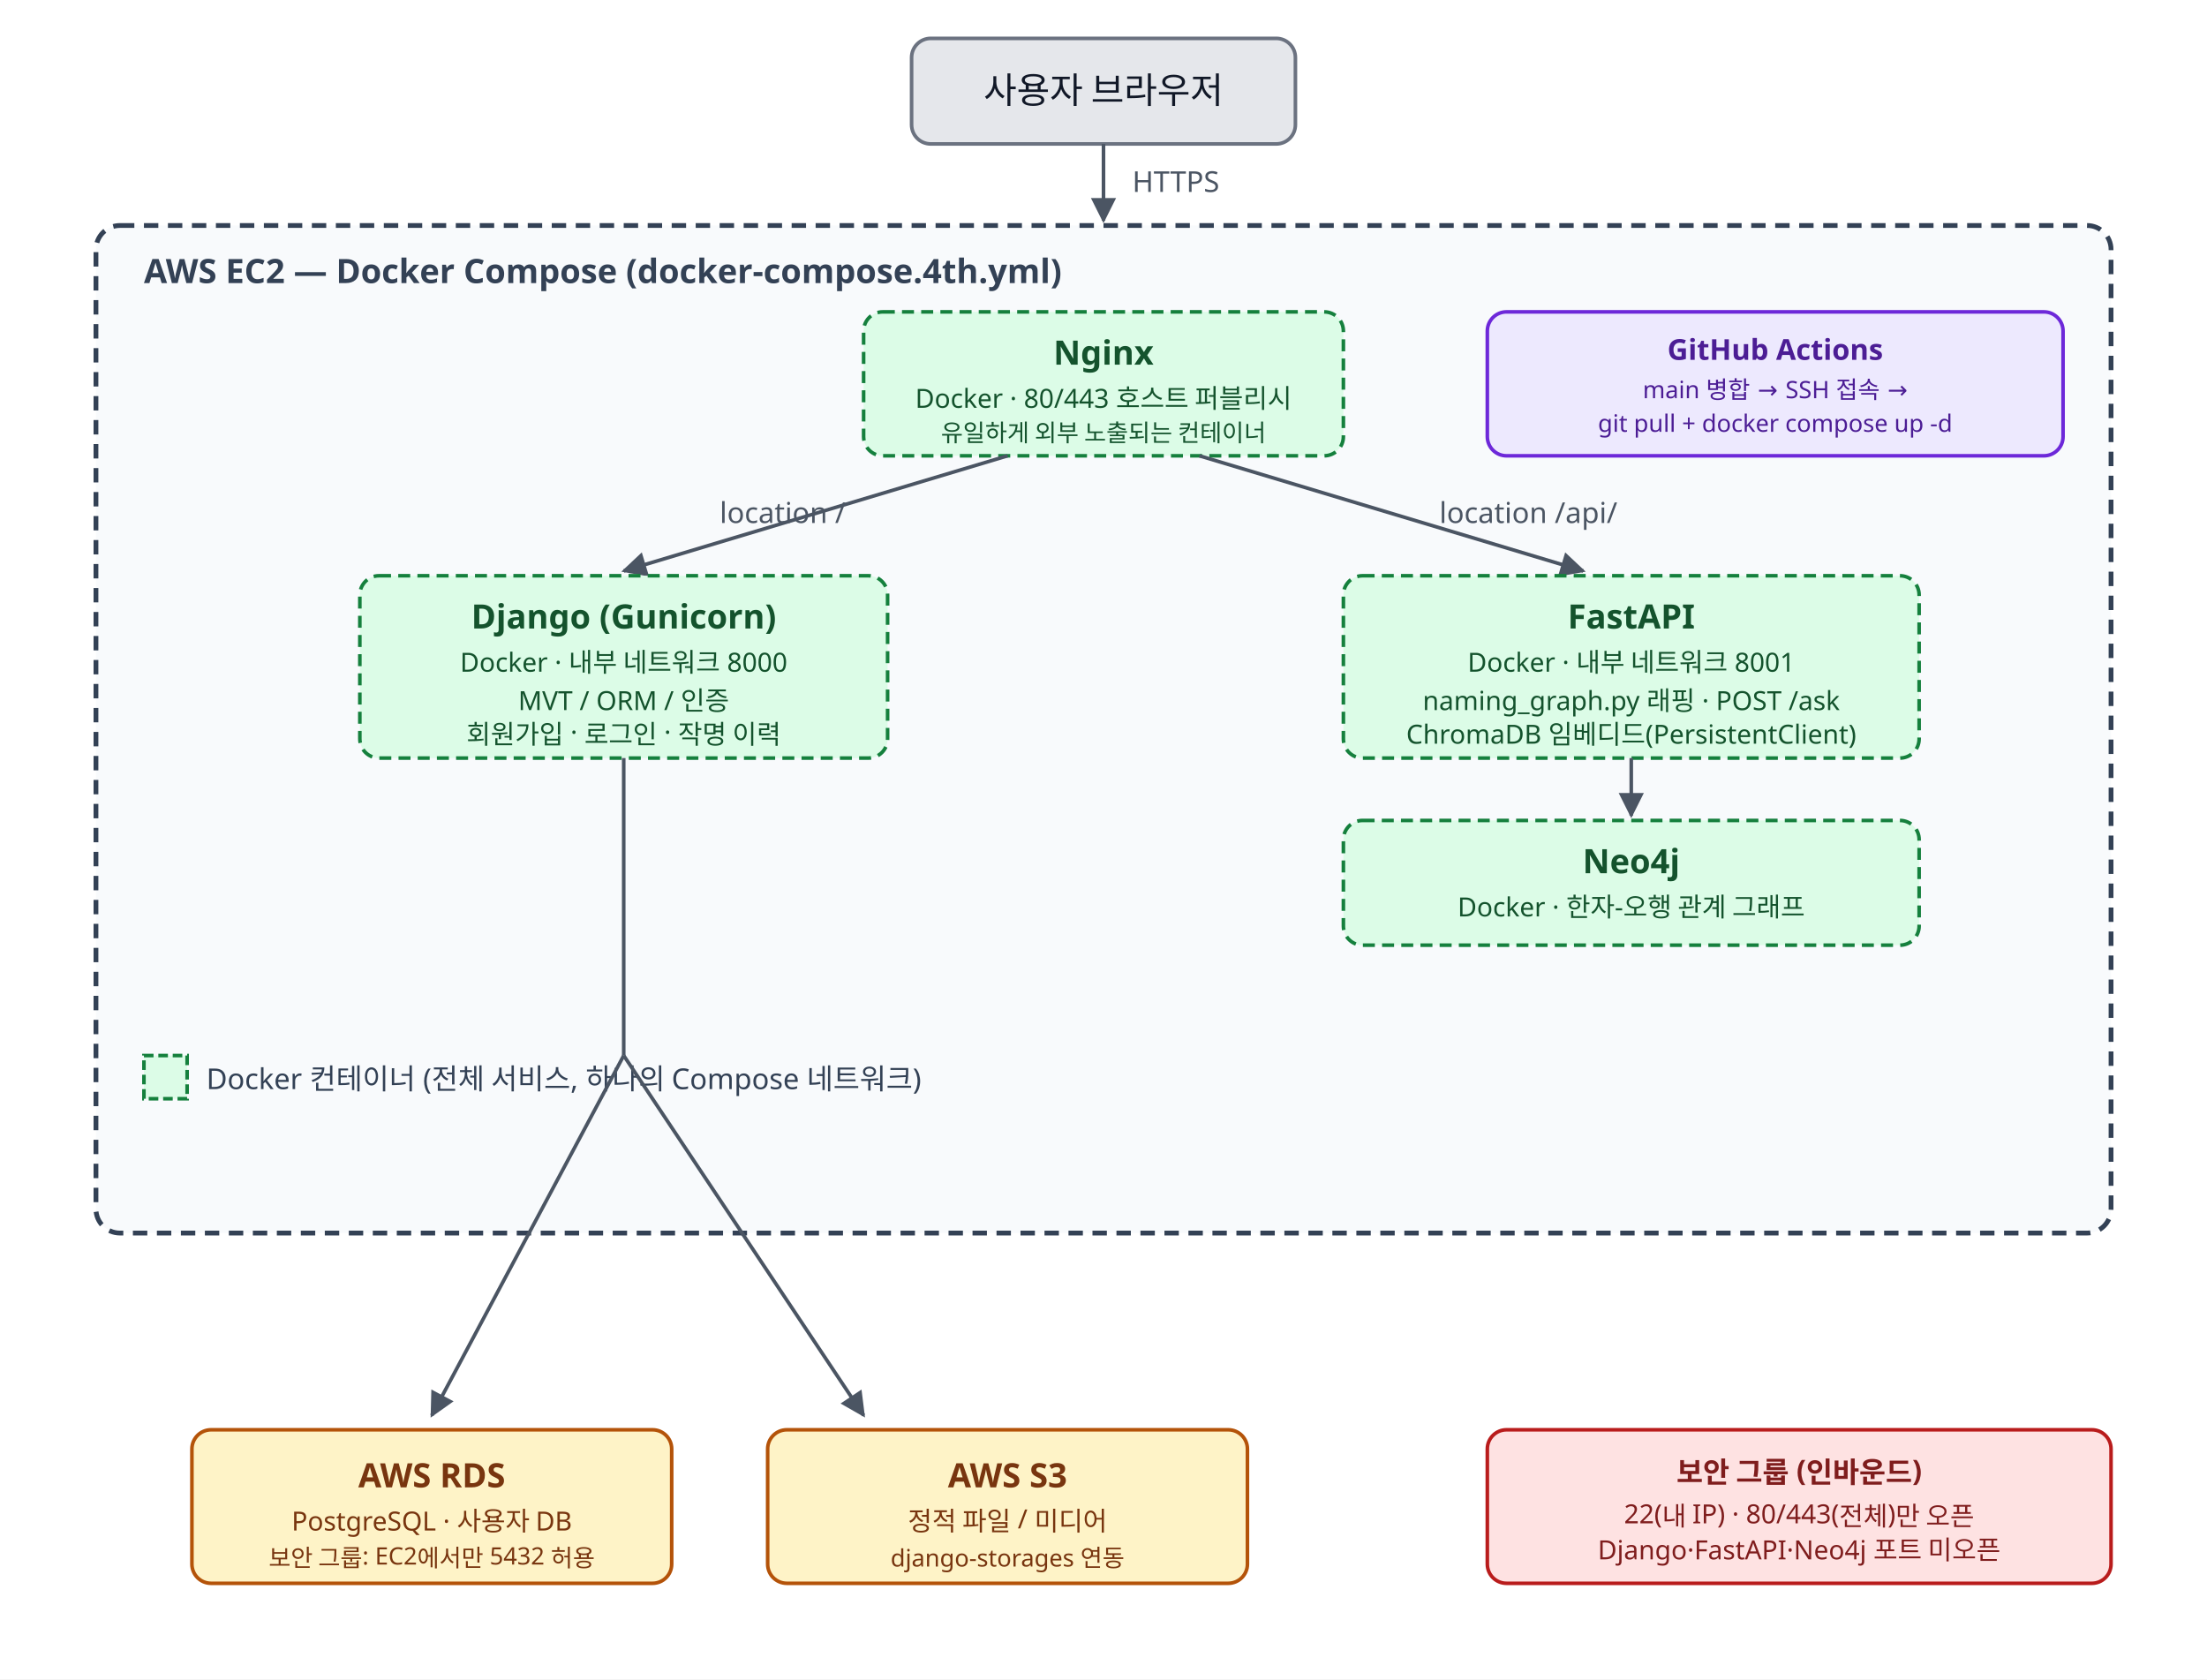
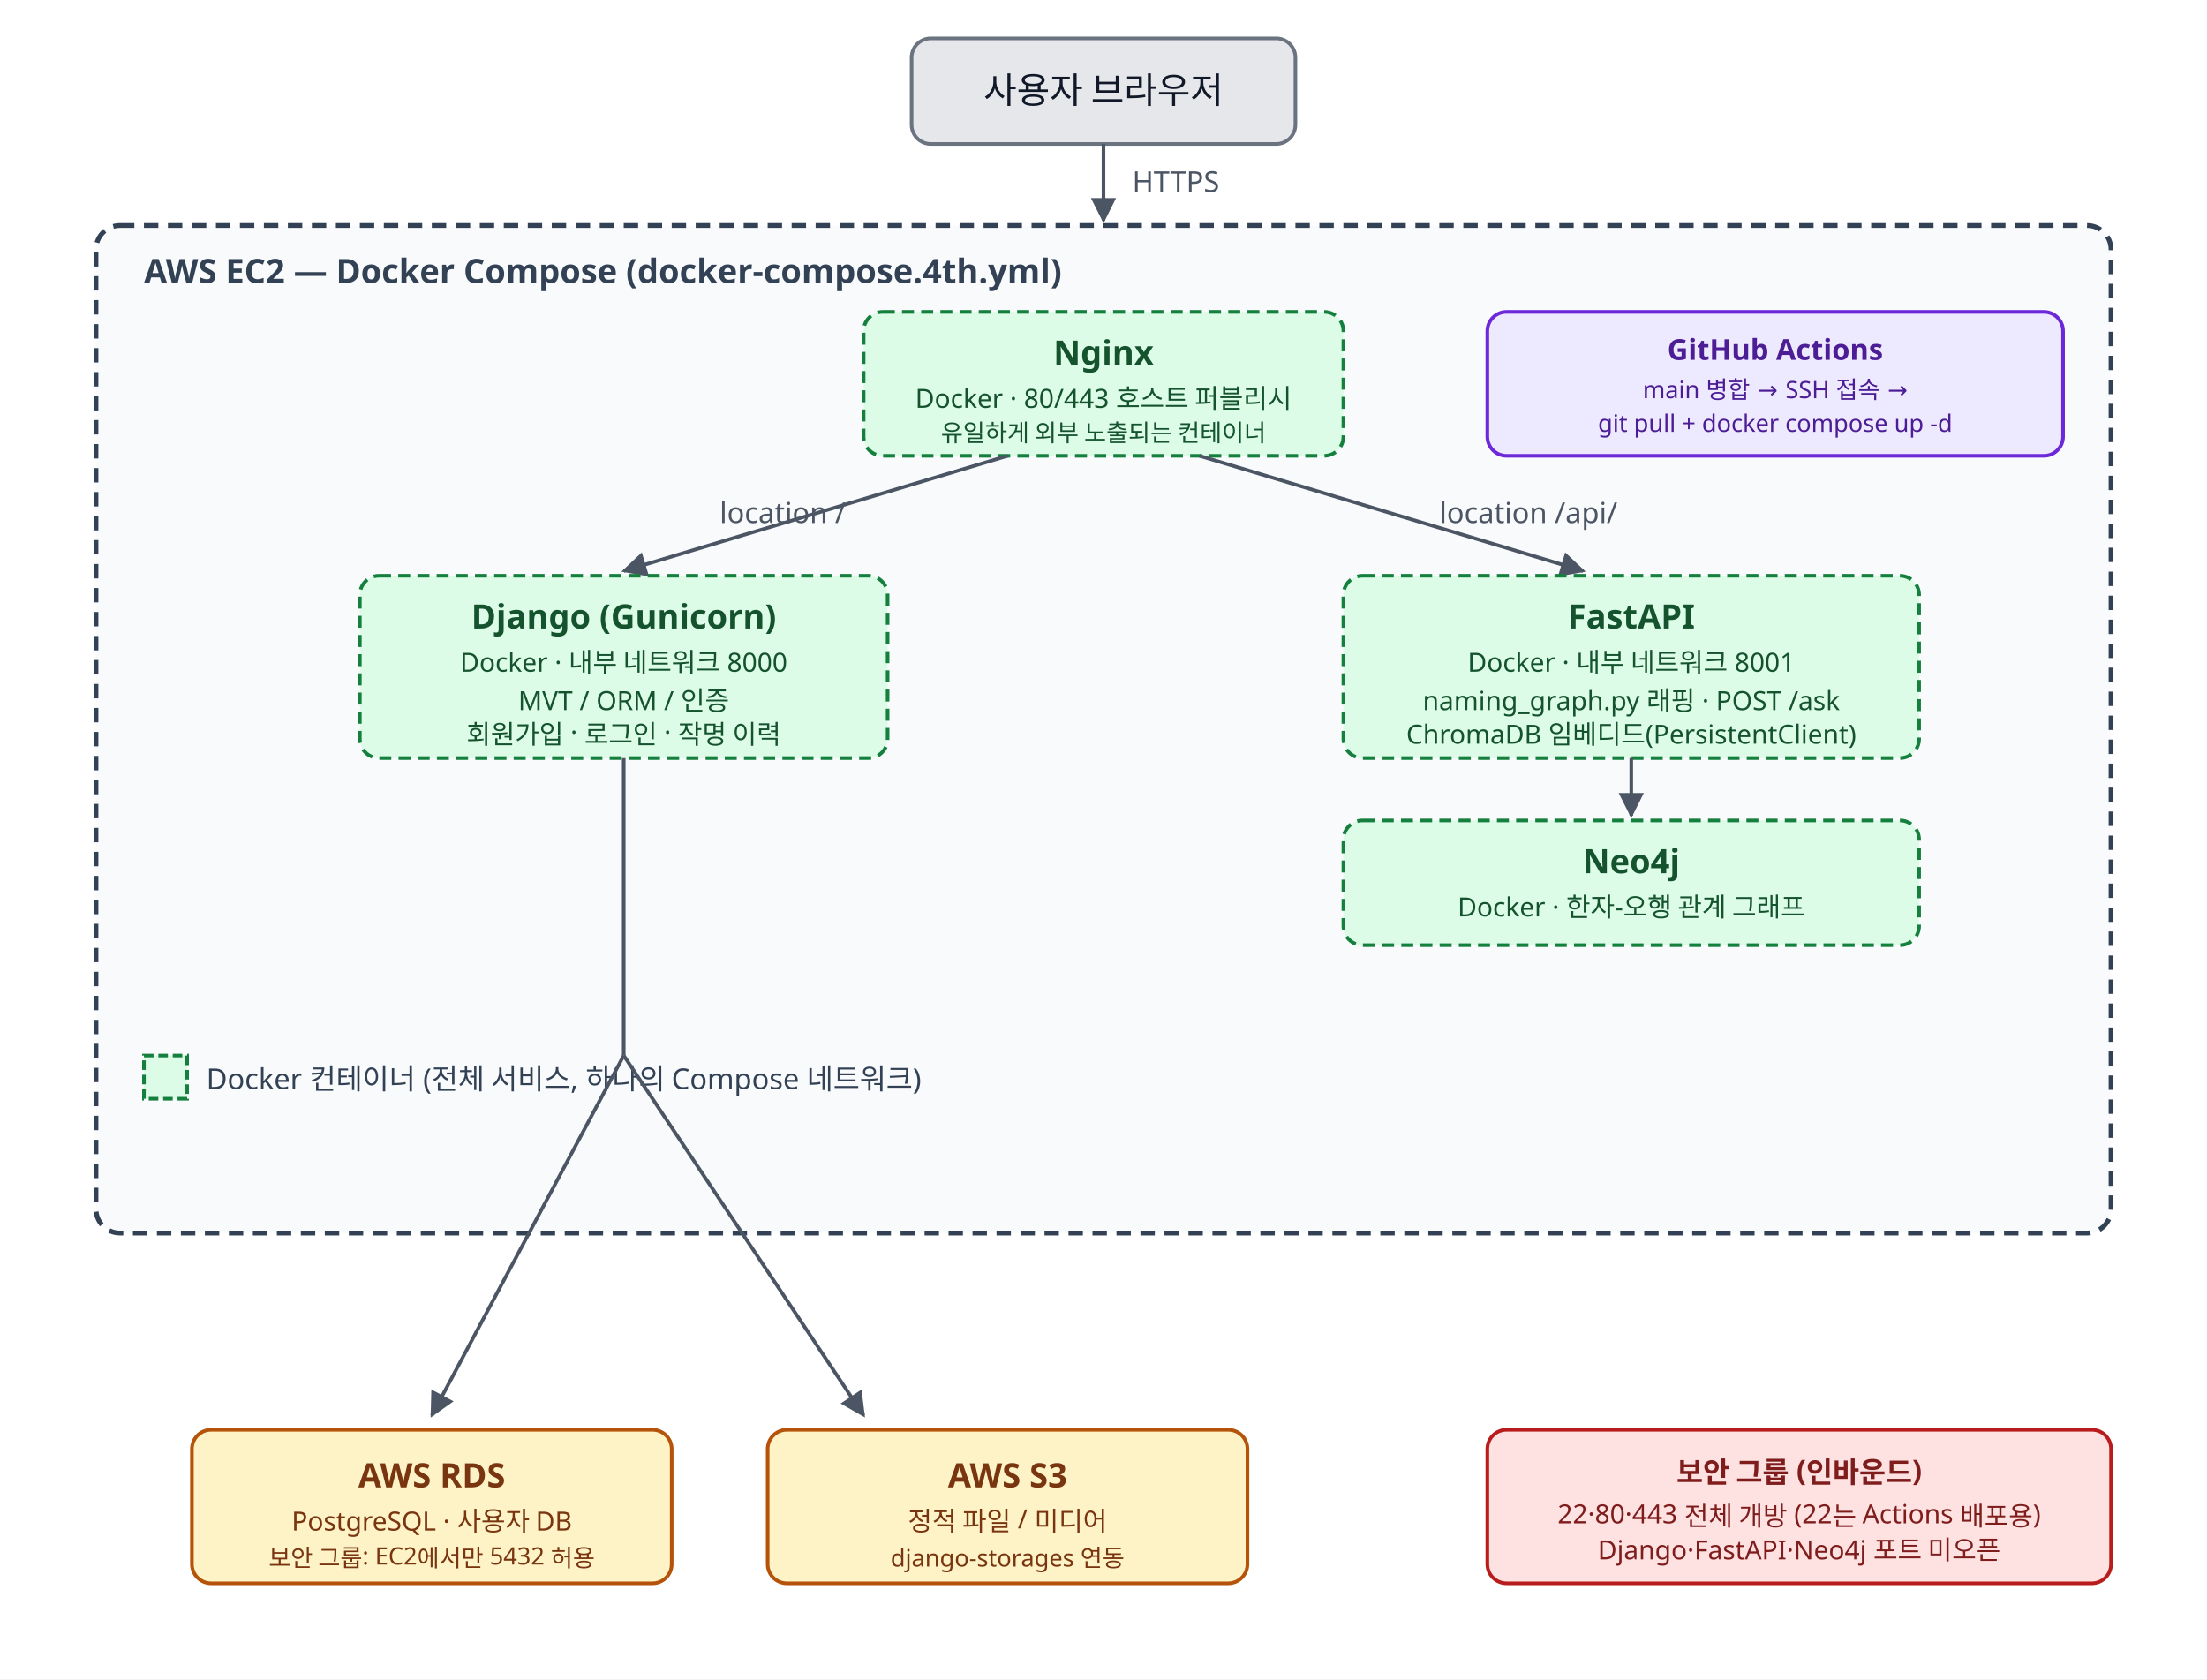
<svg xmlns="http://www.w3.org/2000/svg" width="920" height="700" viewBox="0 0 920 700" font-family="Segoe UI, Malgun Gothic, sans-serif">
  <defs>
    <marker id="arrow" viewBox="0 0 10 10" refX="9" refY="5" markerWidth="7" markerHeight="7" orient="auto-start-reverse">
      <path d="M 0 0 L 10 5 L 0 10 z" fill="#4b5563" />
    </marker>
  </defs>
  <rect width="920" height="700" fill="#ffffff" />
  <rect x="380" y="16" width="160" height="44" rx="8" fill="#e5e7eb" stroke="#6b7280" stroke-width="1.5" />
  <text x="460" y="43" text-anchor="middle" font-size="15" fill="#111827">사용자 브라우저</text>
  <line x1="460" y1="60" x2="460" y2="92" stroke="#4b5563" stroke-width="1.5" marker-end="url(#arrow)" />
  <text x="472" y="80" font-size="12" fill="#4b5563">HTTPS</text>
  <rect x="40" y="94" width="840" height="420" rx="10" fill="#f8fafc" stroke="#334155" stroke-width="2" stroke-dasharray="6 4" />
  <text x="60" y="118" font-size="14" font-weight="bold" fill="#334155">AWS EC2 — Docker Compose (docker-compose.4th.yml)</text>
  <rect x="360" y="130" width="200" height="60" rx="8" fill="#dcfce7" stroke="#15803d" stroke-width="1.5" stroke-dasharray="5 3" />
  <text x="460" y="152" text-anchor="middle" font-size="14" font-weight="bold" fill="#14532d">Nginx</text>
  <text x="460" y="170" text-anchor="middle" font-size="11" fill="#14532d">Docker · 80/443 호스트 퍼블리시</text>
  <text x="460" y="184" text-anchor="middle" font-size="10" fill="#14532d">유일하게 외부 노출되는 컨테이너</text>
  <line x1="420" y1="190" x2="260" y2="238" stroke="#4b5563" stroke-width="1.5" marker-end="url(#arrow)" />
  <text x="300" y="218" font-size="12" fill="#4b5563">location /</text>
  <line x1="500" y1="190" x2="660" y2="238" stroke="#4b5563" stroke-width="1.5" marker-end="url(#arrow)" />
  <text x="600" y="218" font-size="12" fill="#4b5563">location /api/</text>
  <rect x="150" y="240" width="220" height="76" rx="8" fill="#dcfce7" stroke="#15803d" stroke-width="1.5" stroke-dasharray="5 3" />
  <text x="260" y="262" text-anchor="middle" font-size="14" font-weight="bold" fill="#14532d">Django (Gunicorn)</text>
  <text x="260" y="280" text-anchor="middle" font-size="11" fill="#14532d">Docker · 내부 네트워크 8000</text>
  <text x="260" y="296" text-anchor="middle" font-size="11" fill="#14532d">MVT / ORM / 인증</text>
  <text x="260" y="310" text-anchor="middle" font-size="11" fill="#14532d">회원가입 · 로그인 · 작명 이력</text>
  <rect x="560" y="240" width="240" height="76" rx="8" fill="#dcfce7" stroke="#15803d" stroke-width="1.5" stroke-dasharray="5 3" />
  <text x="680" y="262" text-anchor="middle" font-size="14" font-weight="bold" fill="#14532d">FastAPI</text>
  <text x="680" y="280" text-anchor="middle" font-size="11" fill="#14532d">Docker · 내부 네트워크 8001</text>
  <text x="680" y="296" text-anchor="middle" font-size="11" fill="#14532d">naming_graph.py 래핑 · POST /ask</text>
  <text x="680" y="310" text-anchor="middle" font-size="11" fill="#14532d">ChromaDB 임베디드(PersistentClient)</text>
  <line x1="680" y1="316" x2="680" y2="340" stroke="#4b5563" stroke-width="1.5" marker-end="url(#arrow)" />
  <rect x="560" y="342" width="240" height="52" rx="8" fill="#dcfce7" stroke="#15803d" stroke-width="1.5" stroke-dasharray="5 3" />
  <text x="680" y="364" text-anchor="middle" font-size="14" font-weight="bold" fill="#14532d">Neo4j</text>
  <text x="680" y="382" text-anchor="middle" font-size="11" fill="#14532d">Docker · 한자-오행 관계 그래프</text>
  <rect x="60" y="440" width="18" height="18" fill="#dcfce7" stroke="#15803d" stroke-width="1.5" stroke-dasharray="4 2" />
  <text x="86" y="454" font-size="12" fill="#334155">Docker 컨테이너 (전체 서비스, 하나의 Compose 네트워크)</text>
  <line x1="260" y1="316" x2="260" y2="440" stroke="#4b5563" stroke-width="1.5" />
  <line x1="260" y1="440" x2="180" y2="590" stroke="#4b5563" stroke-width="1.5" marker-end="url(#arrow)" />
  <line x1="260" y1="440" x2="360" y2="590" stroke="#4b5563" stroke-width="1.5" marker-end="url(#arrow)" />
  <rect x="80" y="596" width="200" height="64" rx="8" fill="#fef3c7" stroke="#b45309" stroke-width="1.5" />
  <text x="180" y="620" text-anchor="middle" font-size="14" font-weight="bold" fill="#78350f">AWS RDS</text>
  <text x="180" y="638" text-anchor="middle" font-size="11" fill="#78350f">PostgreSQL · 사용자 DB</text>
  <text x="180" y="653" text-anchor="middle" font-size="10" fill="#78350f">보안 그룹: EC2에서만 5432 허용</text>
  <rect x="320" y="596" width="200" height="64" rx="8" fill="#fef3c7" stroke="#b45309" stroke-width="1.5" />
  <text x="420" y="620" text-anchor="middle" font-size="14" font-weight="bold" fill="#78350f">AWS S3</text>
  <text x="420" y="638" text-anchor="middle" font-size="11" fill="#78350f">정적 파일 / 미디어</text>
  <text x="420" y="653" text-anchor="middle" font-size="10" fill="#78350f">django-storages 연동</text>
  <rect x="620" y="596" width="260" height="64" rx="8" fill="#fee2e2" stroke="#b91c1c" stroke-width="1.5" />
  <text x="750" y="618" text-anchor="middle" font-size="12" font-weight="bold" fill="#7f1d1d">보안 그룹 (인바운드)</text>
-   <text x="750" y="635" text-anchor="middle" font-size="11" fill="#7f1d1d">22(내 IP) · 80/443(전체)만 오픈</text>
+   <text x="750" y="635" text-anchor="middle" font-size="11" fill="#7f1d1d">22·80·443 전체 개방 (22는 Actions 배포용)</text>
  <text x="750" y="650" text-anchor="middle" font-size="11" fill="#7f1d1d">Django·FastAPI·Neo4j 포트 미오픈</text>
  <rect x="620" y="130" width="240" height="60" rx="8" fill="#ede9fe" stroke="#6d28d9" stroke-width="1.5" />
  <text x="740" y="150" text-anchor="middle" font-size="12" font-weight="bold" fill="#4c1d95">GitHub Actions</text>
  <text x="740" y="166" text-anchor="middle" font-size="10" fill="#4c1d95">main 병합 → SSH 접속 →</text>
  <text x="740" y="180" text-anchor="middle" font-size="10" fill="#4c1d95">git pull + docker compose up -d</text>
</svg>
